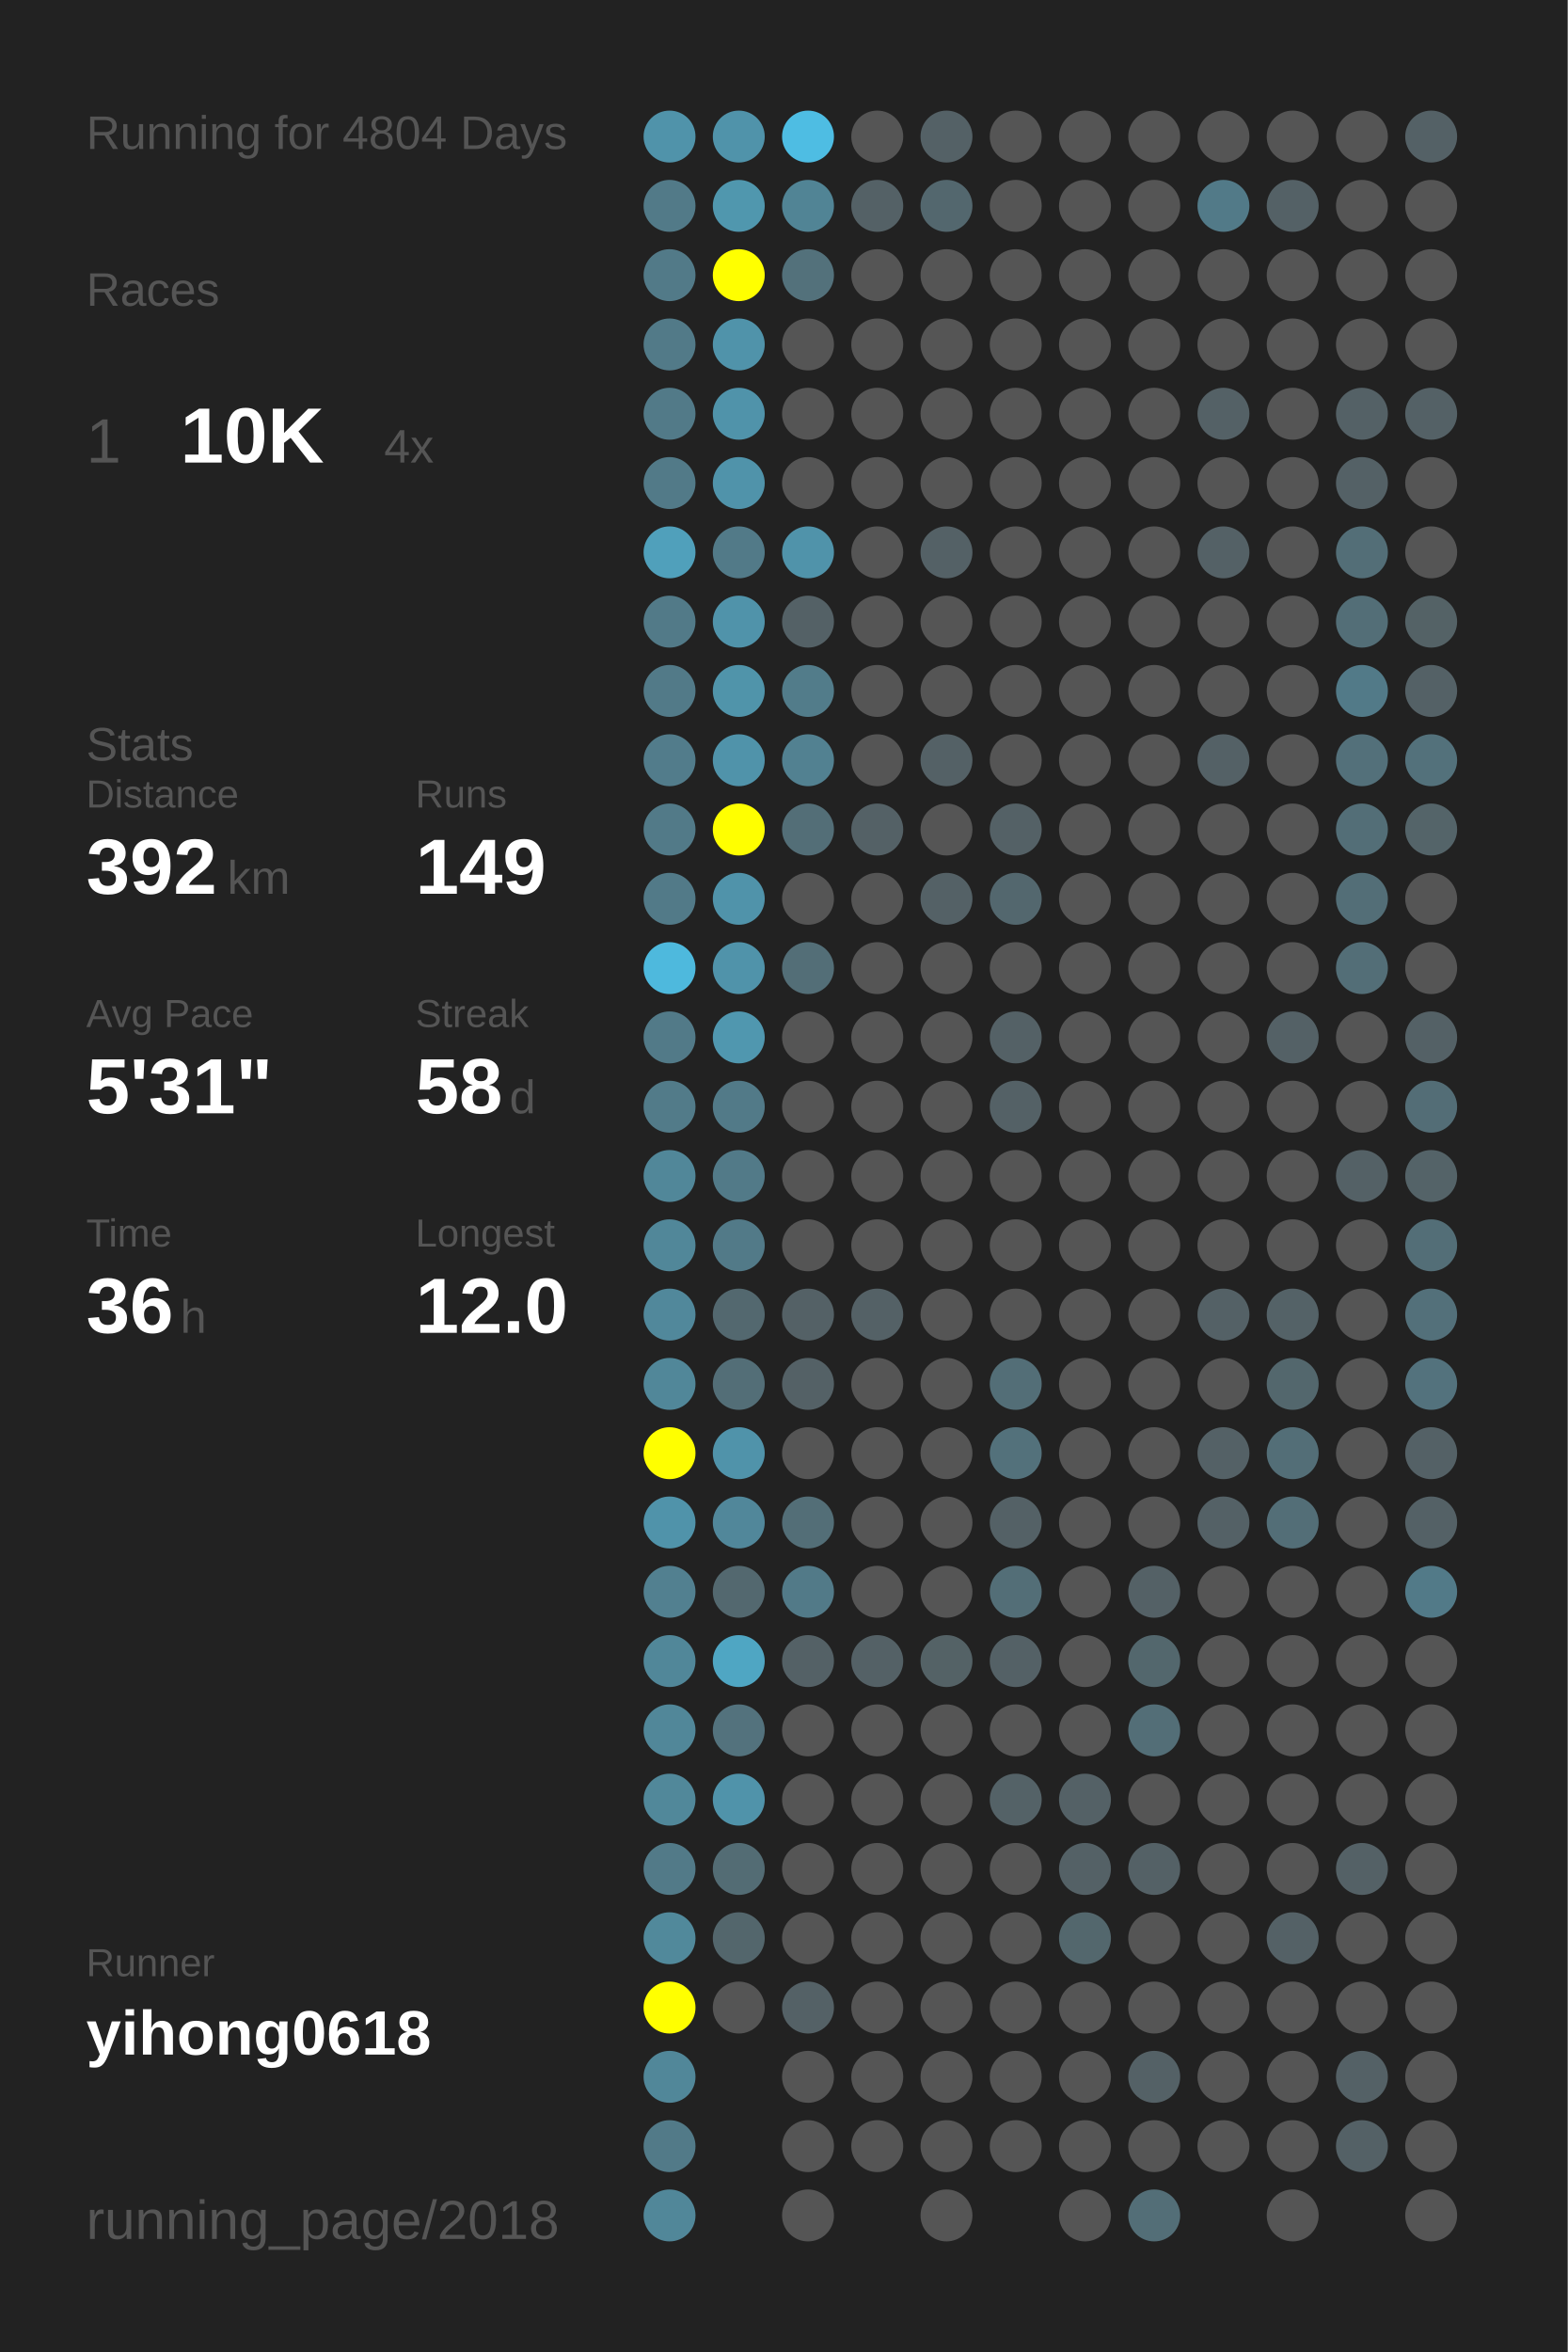
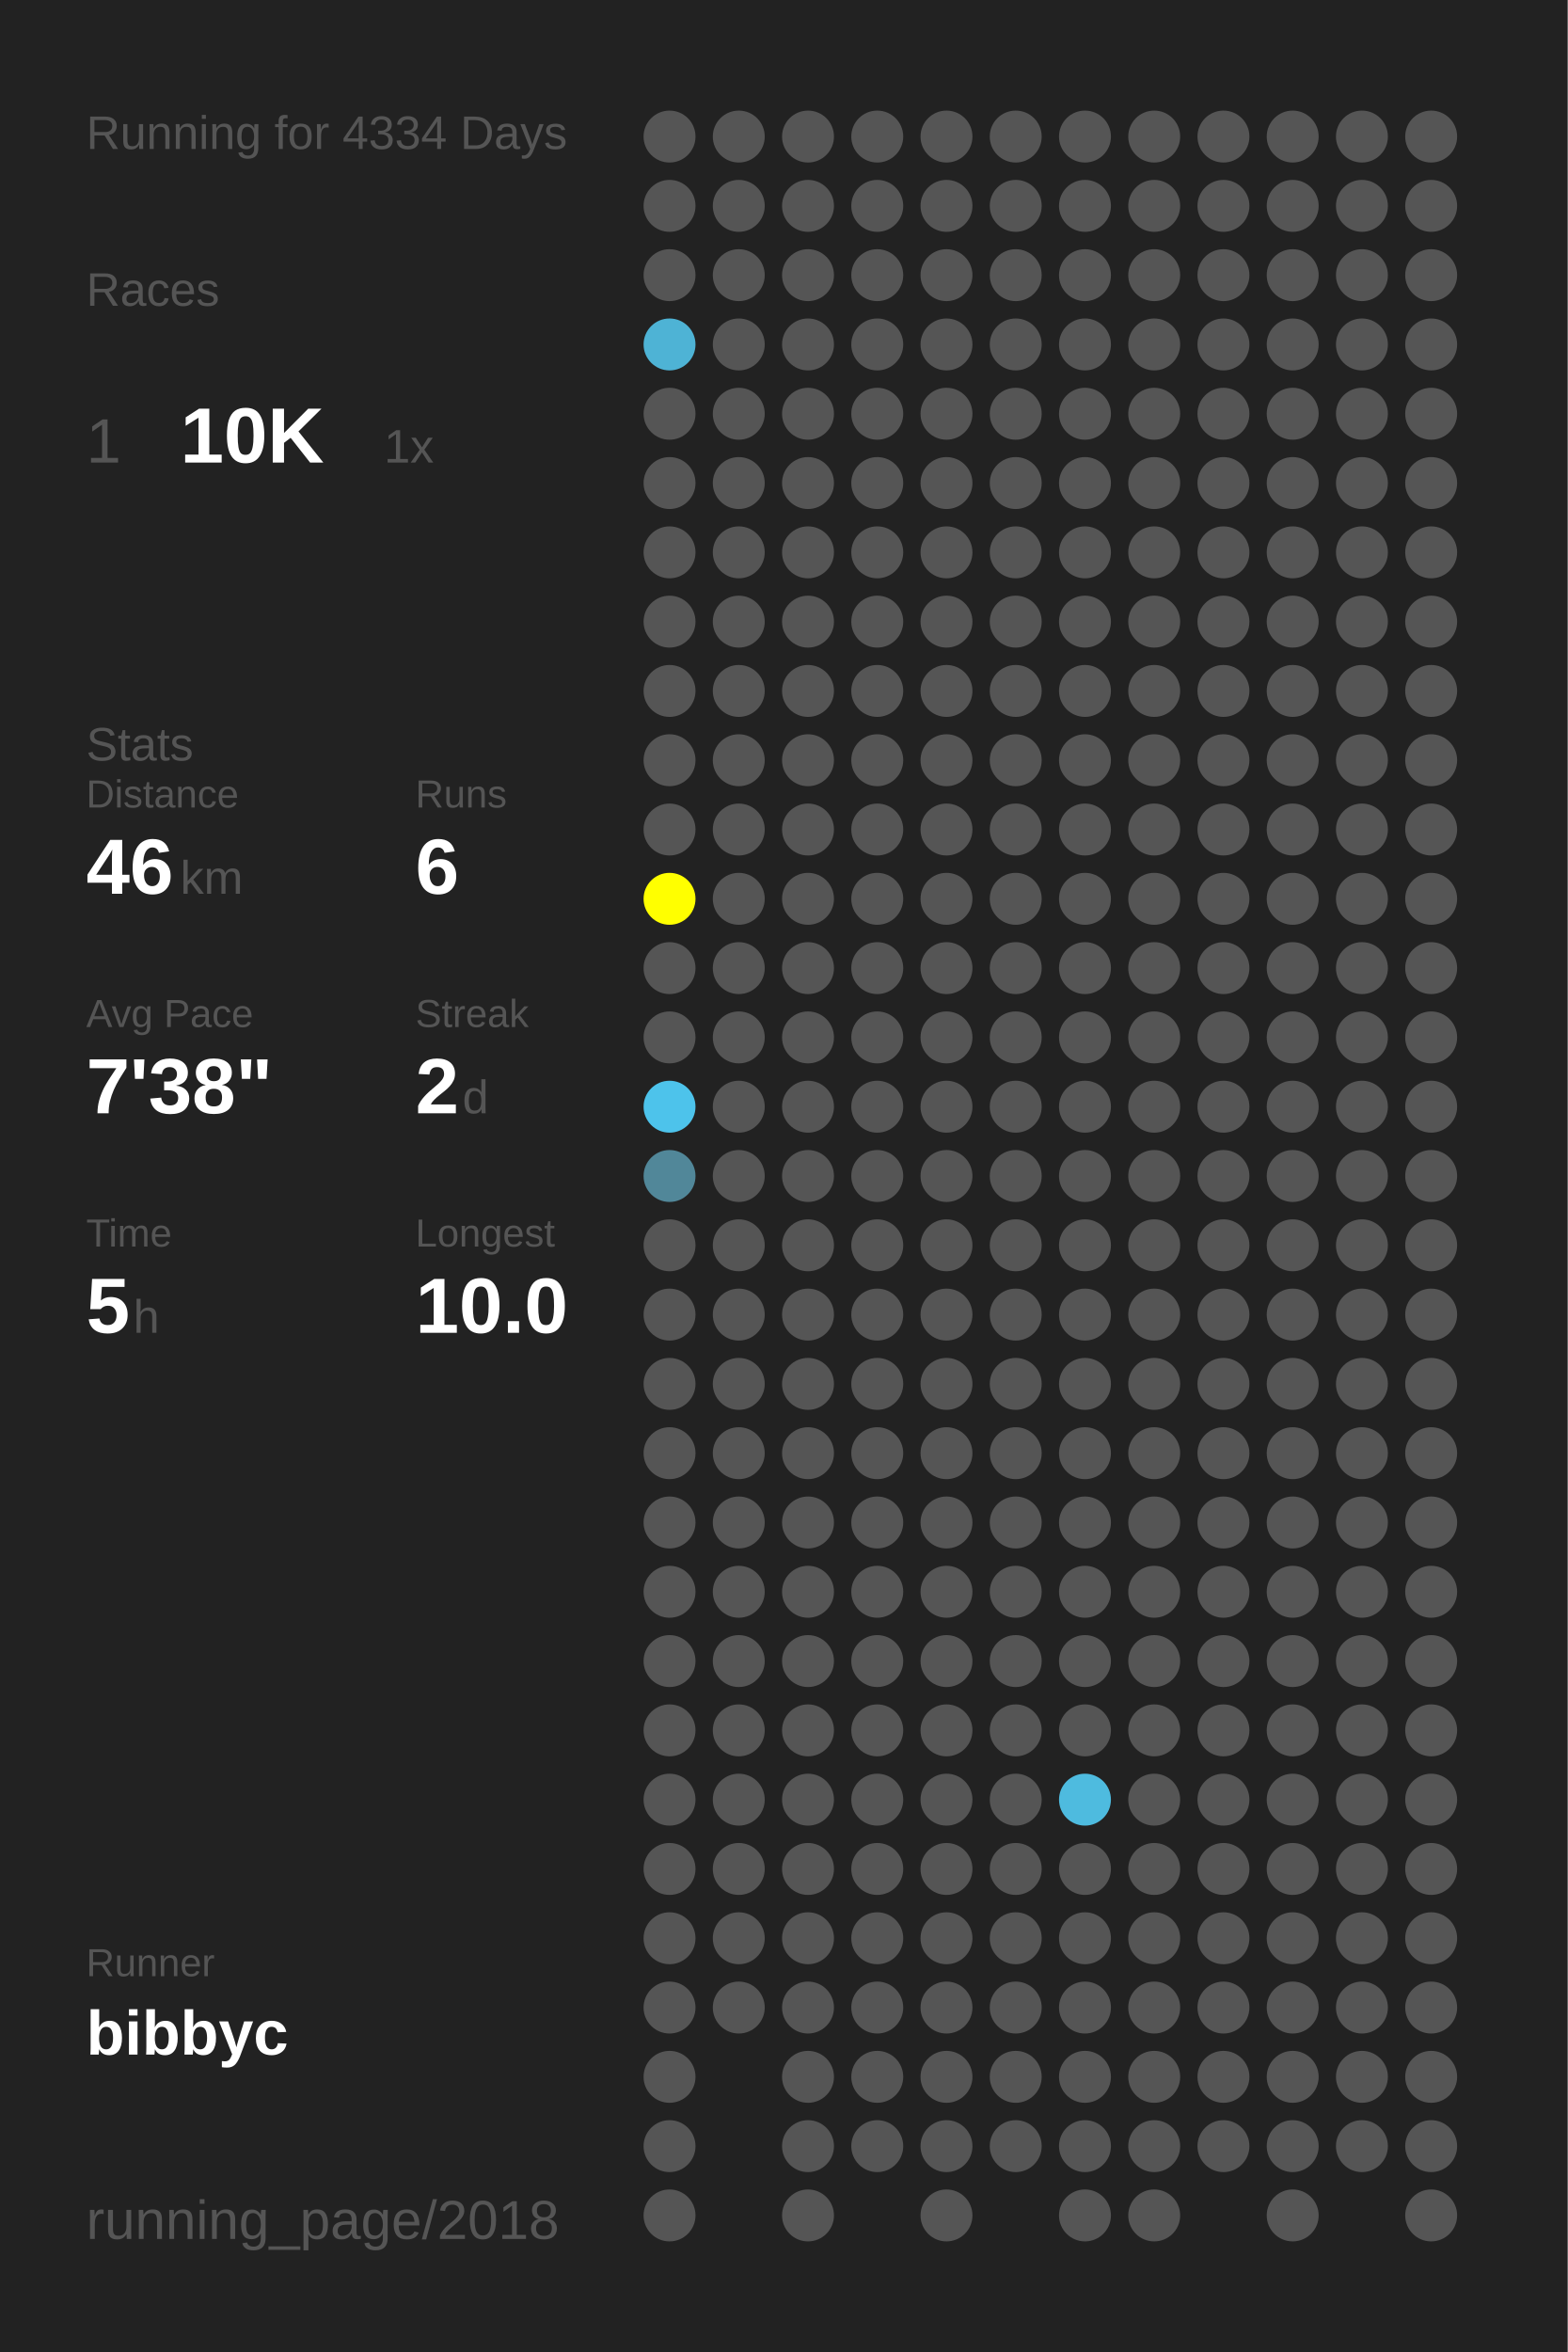
<svg xmlns="http://www.w3.org/2000/svg" baseProfile="full" height="300mm" version="1.1" viewBox="0,0,200,300" width="200mm">
  <defs />
  <rect fill="#222222" height="300" width="200" x="0" y="0" />
-   <text fill="#555555" style="font-size:6px; font-family:Arial;" x="11" y="19">Running for 4804 Days</text>
+   <text fill="#555555" style="font-size:6px; font-family:Arial;" x="11" y="19">Running for 4334 Days</text>
  <text fill="#555555" style="font-size:6px; font-family:Arial;" x="11" y="39">Races</text>
  <text fill="#555555" style="font-size:8px; font-family:Arial;" x="11" y="59">1</text>
  <text fill="#FFFFFF" style="font-size:10px; font-family:Arial; font-weight:bold;" x="23" y="59">10K</text>
-   <text fill="#555555" style="font-size:6px; font-family:Arial;" x="49" y="59">4x</text>
+   <text fill="#555555" style="font-size:6px; font-family:Arial;" x="49" y="59">1x</text>
  <text fill="#555555" style="font-size:6px; font-family:Arial;" x="11" y="97">Stats</text>
  <text fill="#555555" style="font-size:5px; font-family:Arial;" x="11" y="103">Distance</text>
-   <text fill="#FFFFFF" style="font-size:10px; font-family:Arial; font-weight:bold;" x="11" y="114">392</text>
-   <text fill="#555555" style="font-size:6px; font-family:Arial;" x="29" y="114">km</text>
+   <text fill="#FFFFFF" style="font-size:10px; font-family:Arial; font-weight:bold;" x="11" y="114">46</text>
+   <text fill="#555555" style="font-size:6px; font-family:Arial;" x="23" y="114">km</text>
  <text fill="#555555" style="font-size:5px; font-family:Arial;" x="53" y="103">Runs</text>
-   <text fill="#FFFFFF" style="font-size:10px; font-family:Arial; font-weight:bold;" x="53" y="114">149</text>
+   <text fill="#FFFFFF" style="font-size:10px; font-family:Arial; font-weight:bold;" x="53" y="114">6</text>
  <text fill="#555555" style="font-size:5px; font-family:Arial;" x="11" y="131">Avg Pace</text>
-   <text fill="#FFFFFF" style="font-size:10px; font-family:Arial; font-weight:bold;" x="11" y="142">5'31"</text>
+   <text fill="#FFFFFF" style="font-size:10px; font-family:Arial; font-weight:bold;" x="11" y="142">7'38"</text>
  <text fill="#555555" style="font-size:5px; font-family:Arial;" x="53" y="131">Streak</text>
-   <text fill="#FFFFFF" style="font-size:10px; font-family:Arial; font-weight:bold;" x="53" y="142">58</text>
-   <text fill="#555555" style="font-size:6px; font-family:Arial;" x="65" y="142">d</text>
+   <text fill="#FFFFFF" style="font-size:10px; font-family:Arial; font-weight:bold;" x="53" y="142">2</text>
+   <text fill="#555555" style="font-size:6px; font-family:Arial;" x="59" y="142">d</text>
  <text fill="#555555" style="font-size:5px; font-family:Arial;" x="11" y="159">Time</text>
-   <text fill="#FFFFFF" style="font-size:10px; font-family:Arial; font-weight:bold;" x="11" y="170">36</text>
-   <text fill="#555555" style="font-size:6px; font-family:Arial;" x="23" y="170">h</text>
+   <text fill="#FFFFFF" style="font-size:10px; font-family:Arial; font-weight:bold;" x="11" y="170">5</text>
+   <text fill="#555555" style="font-size:6px; font-family:Arial;" x="17" y="170">h</text>
  <text fill="#555555" style="font-size:5px; font-family:Arial;" x="53" y="159">Longest</text>
-   <text fill="#FFFFFF" style="font-size:10px; font-family:Arial; font-weight:bold;" x="53" y="170">12.0</text>
+   <text fill="#FFFFFF" style="font-size:10px; font-family:Arial; font-weight:bold;" x="53" y="170">10.0</text>
  <text fill="#555555" style="font-size:5px; font-family:Arial;" x="11" y="252.065">Runner</text>
-   <text fill="#FFFFFF" style="font-size:8px; font-family:Arial; font-weight:bold;" x="11" y="262.065">yihong0618</text>
+   <text fill="#FFFFFF" style="font-size:8px; font-family:Arial; font-weight:bold;" x="11" y="262.065">bibbyc</text>
  <text fill="#555555" style="font-size:7px; font-family:Arial;" x="11" y="285.581">running_page/2018</text>
-   <circle cx="85.417" cy="17.419" fill="#5093aa" r="3.312" />
-   <circle cx="85.417" cy="26.258" fill="#527a88" r="3.312" />
-   <circle cx="85.417" cy="35.097" fill="#527a88" r="3.312" />
-   <circle cx="85.417" cy="43.935" fill="#527a88" r="3.312" />
-   <circle cx="85.417" cy="52.774" fill="#527a88" r="3.312" />
-   <circle cx="85.417" cy="61.613" fill="#527a88" r="3.312" />
-   <circle cx="85.417" cy="70.452" fill="#50a0bb" r="3.312" />
-   <circle cx="85.417" cy="79.29" fill="#527a88" r="3.312" />
-   <circle cx="85.417" cy="88.129" fill="#527a88" r="3.312" />
-   <circle cx="85.417" cy="96.968" fill="#527c8b" r="3.312" />
-   <circle cx="85.417" cy="105.806" fill="#527a88" r="3.312" />
-   <circle cx="85.417" cy="114.645" fill="#527a88" r="3.312" />
-   <circle cx="85.417" cy="123.484" fill="#4eb9dd" r="3.312" />
-   <circle cx="85.417" cy="132.323" fill="#527a88" r="3.312" />
-   <circle cx="85.417" cy="141.161" fill="#527b89" r="3.312" />
+   <circle cx="85.417" cy="17.419" fill="#555555" r="3.312" />
+   <circle cx="85.417" cy="26.258" fill="#555555" r="3.312" />
+   <circle cx="85.417" cy="35.097" fill="#555555" r="3.312" />
+   <circle cx="85.417" cy="43.935" fill="#4eb3d5" r="3.312" />
+   <circle cx="85.417" cy="52.774" fill="#555555" r="3.312" />
+   <circle cx="85.417" cy="61.613" fill="#555555" r="3.312" />
+   <circle cx="85.417" cy="70.452" fill="#555555" r="3.312" />
+   <circle cx="85.417" cy="79.29" fill="#555555" r="3.312" />
+   <circle cx="85.417" cy="88.129" fill="#555555" r="3.312" />
+   <circle cx="85.417" cy="96.968" fill="#555555" r="3.312" />
+   <circle cx="85.417" cy="105.806" fill="#555555" r="3.312" />
+   <circle cx="85.417" cy="114.645" fill="#FFFF00" r="3.312" />
+   <circle cx="85.417" cy="123.484" fill="#555555" r="3.312" />
+   <circle cx="85.417" cy="132.323" fill="#555555" r="3.312" />
+   <circle cx="85.417" cy="141.161" fill="#4dc3eb" r="3.312" />
  <circle cx="85.417" cy="150" fill="#518799" r="3.312" />
-   <circle cx="85.417" cy="158.839" fill="#518799" r="3.312" />
-   <circle cx="85.417" cy="167.677" fill="#51889b" r="3.312" />
-   <circle cx="85.417" cy="176.516" fill="#518799" r="3.312" />
-   <circle cx="85.417" cy="185.355" fill="#FFFF00" r="3.312" />
-   <circle cx="85.417" cy="194.194" fill="#5093aa" r="3.312" />
-   <circle cx="85.417" cy="203.032" fill="#528090" r="3.312" />
-   <circle cx="85.417" cy="211.871" fill="#518799" r="3.312" />
-   <circle cx="85.417" cy="220.71" fill="#518799" r="3.312" />
-   <circle cx="85.417" cy="229.548" fill="#51889a" r="3.312" />
-   <circle cx="85.417" cy="238.387" fill="#527a88" r="3.312" />
-   <circle cx="85.417" cy="247.226" fill="#51899b" r="3.312" />
-   <circle cx="85.417" cy="256.065" fill="#FFFF00" r="3.312" />
-   <circle cx="85.417" cy="264.903" fill="#518799" r="3.312" />
-   <circle cx="85.417" cy="273.742" fill="#527a88" r="3.312" />
-   <circle cx="85.417" cy="282.581" fill="#518799" r="3.312" />
-   <circle cx="94.25" cy="17.419" fill="#5093aa" r="3.312" />
-   <circle cx="94.25" cy="26.258" fill="#5097ae" r="3.312" />
-   <circle cx="94.25" cy="35.097" fill="#FFFF00" r="3.312" />
-   <circle cx="94.25" cy="43.935" fill="#5093aa" r="3.312" />
-   <circle cx="94.25" cy="52.774" fill="#5093aa" r="3.312" />
-   <circle cx="94.25" cy="61.613" fill="#5093aa" r="3.312" />
-   <circle cx="94.25" cy="70.452" fill="#527a88" r="3.312" />
-   <circle cx="94.25" cy="79.29" fill="#5093aa" r="3.312" />
-   <circle cx="94.25" cy="88.129" fill="#5094aa" r="3.312" />
-   <circle cx="94.25" cy="96.968" fill="#5093aa" r="3.312" />
-   <circle cx="94.25" cy="105.806" fill="#FFFF00" r="3.312" />
-   <circle cx="94.25" cy="114.645" fill="#5093aa" r="3.312" />
-   <circle cx="94.25" cy="123.484" fill="#5093aa" r="3.312" />
-   <circle cx="94.25" cy="132.323" fill="#5097af" r="3.312" />
-   <circle cx="94.25" cy="141.161" fill="#527a88" r="3.312" />
-   <circle cx="94.25" cy="150" fill="#527a88" r="3.312" />
-   <circle cx="94.25" cy="158.839" fill="#527a88" r="3.312" />
-   <circle cx="94.25" cy="167.677" fill="#53686f" r="3.312" />
-   <circle cx="94.25" cy="176.516" fill="#536e77" r="3.312" />
-   <circle cx="94.25" cy="185.355" fill="#5093aa" r="3.312" />
-   <circle cx="94.25" cy="194.194" fill="#51879a" r="3.312" />
-   <circle cx="94.25" cy="203.032" fill="#53686f" r="3.312" />
-   <circle cx="94.25" cy="211.871" fill="#4fa6c3" r="3.312" />
-   <circle cx="94.25" cy="220.71" fill="#53727d" r="3.312" />
-   <circle cx="94.25" cy="229.548" fill="#5093aa" r="3.312" />
-   <circle cx="94.25" cy="238.387" fill="#536c74" r="3.312" />
-   <circle cx="94.25" cy="247.226" fill="#53666c" r="3.312" />
+   <circle cx="85.417" cy="158.839" fill="#555555" r="3.312" />
+   <circle cx="85.417" cy="167.677" fill="#555555" r="3.312" />
+   <circle cx="85.417" cy="176.516" fill="#555555" r="3.312" />
+   <circle cx="85.417" cy="185.355" fill="#555555" r="3.312" />
+   <circle cx="85.417" cy="194.194" fill="#555555" r="3.312" />
+   <circle cx="85.417" cy="203.032" fill="#555555" r="3.312" />
+   <circle cx="85.417" cy="211.871" fill="#555555" r="3.312" />
+   <circle cx="85.417" cy="220.71" fill="#555555" r="3.312" />
+   <circle cx="85.417" cy="229.548" fill="#555555" r="3.312" />
+   <circle cx="85.417" cy="238.387" fill="#555555" r="3.312" />
+   <circle cx="85.417" cy="247.226" fill="#555555" r="3.312" />
+   <circle cx="85.417" cy="256.065" fill="#555555" r="3.312" />
+   <circle cx="85.417" cy="264.903" fill="#555555" r="3.312" />
+   <circle cx="85.417" cy="273.742" fill="#555555" r="3.312" />
+   <circle cx="85.417" cy="282.581" fill="#555555" r="3.312" />
+   <circle cx="94.25" cy="17.419" fill="#555555" r="3.312" />
+   <circle cx="94.25" cy="26.258" fill="#555555" r="3.312" />
+   <circle cx="94.25" cy="35.097" fill="#555555" r="3.312" />
+   <circle cx="94.25" cy="43.935" fill="#555555" r="3.312" />
+   <circle cx="94.25" cy="52.774" fill="#555555" r="3.312" />
+   <circle cx="94.25" cy="61.613" fill="#555555" r="3.312" />
+   <circle cx="94.25" cy="70.452" fill="#555555" r="3.312" />
+   <circle cx="94.25" cy="79.29" fill="#555555" r="3.312" />
+   <circle cx="94.25" cy="88.129" fill="#555555" r="3.312" />
+   <circle cx="94.25" cy="96.968" fill="#555555" r="3.312" />
+   <circle cx="94.25" cy="105.806" fill="#555555" r="3.312" />
+   <circle cx="94.25" cy="114.645" fill="#555555" r="3.312" />
+   <circle cx="94.25" cy="123.484" fill="#555555" r="3.312" />
+   <circle cx="94.25" cy="132.323" fill="#555555" r="3.312" />
+   <circle cx="94.25" cy="141.161" fill="#555555" r="3.312" />
+   <circle cx="94.25" cy="150" fill="#555555" r="3.312" />
+   <circle cx="94.25" cy="158.839" fill="#555555" r="3.312" />
+   <circle cx="94.25" cy="167.677" fill="#555555" r="3.312" />
+   <circle cx="94.25" cy="176.516" fill="#555555" r="3.312" />
+   <circle cx="94.25" cy="185.355" fill="#555555" r="3.312" />
+   <circle cx="94.25" cy="194.194" fill="#555555" r="3.312" />
+   <circle cx="94.25" cy="203.032" fill="#555555" r="3.312" />
+   <circle cx="94.25" cy="211.871" fill="#555555" r="3.312" />
+   <circle cx="94.25" cy="220.71" fill="#555555" r="3.312" />
+   <circle cx="94.25" cy="229.548" fill="#555555" r="3.312" />
+   <circle cx="94.25" cy="238.387" fill="#555555" r="3.312" />
+   <circle cx="94.25" cy="247.226" fill="#555555" r="3.312" />
  <circle cx="94.25" cy="256.065" fill="#555555" r="3.312" />
-   <circle cx="103.083" cy="17.419" fill="#4ebde3" r="3.312" />
-   <circle cx="103.083" cy="26.258" fill="#518495" r="3.312" />
-   <circle cx="103.083" cy="35.097" fill="#53717b" r="3.312" />
+   <circle cx="103.083" cy="17.419" fill="#555555" r="3.312" />
+   <circle cx="103.083" cy="26.258" fill="#555555" r="3.312" />
+   <circle cx="103.083" cy="35.097" fill="#555555" r="3.312" />
  <circle cx="103.083" cy="43.935" fill="#555555" r="3.312" />
  <circle cx="103.083" cy="52.774" fill="#555555" r="3.312" />
  <circle cx="103.083" cy="61.613" fill="#555555" r="3.312" />
-   <circle cx="103.083" cy="70.452" fill="#5093aa" r="3.312" />
-   <circle cx="103.083" cy="79.29" fill="#546166" r="3.312" />
-   <circle cx="103.083" cy="88.129" fill="#527c8a" r="3.312" />
-   <circle cx="103.083" cy="96.968" fill="#528191" r="3.312" />
-   <circle cx="103.083" cy="105.806" fill="#536e77" r="3.312" />
+   <circle cx="103.083" cy="70.452" fill="#555555" r="3.312" />
+   <circle cx="103.083" cy="79.29" fill="#555555" r="3.312" />
+   <circle cx="103.083" cy="88.129" fill="#555555" r="3.312" />
+   <circle cx="103.083" cy="96.968" fill="#555555" r="3.312" />
+   <circle cx="103.083" cy="105.806" fill="#555555" r="3.312" />
  <circle cx="103.083" cy="114.645" fill="#555555" r="3.312" />
-   <circle cx="103.083" cy="123.484" fill="#536e77" r="3.312" />
+   <circle cx="103.083" cy="123.484" fill="#555555" r="3.312" />
  <circle cx="103.083" cy="132.323" fill="#555555" r="3.312" />
  <circle cx="103.083" cy="141.161" fill="#555555" r="3.312" />
  <circle cx="103.083" cy="150" fill="#555555" r="3.312" />
  <circle cx="103.083" cy="158.839" fill="#555555" r="3.312" />
-   <circle cx="103.083" cy="167.677" fill="#546166" r="3.312" />
-   <circle cx="103.083" cy="176.516" fill="#546166" r="3.312" />
+   <circle cx="103.083" cy="167.677" fill="#555555" r="3.312" />
+   <circle cx="103.083" cy="176.516" fill="#555555" r="3.312" />
  <circle cx="103.083" cy="185.355" fill="#555555" r="3.312" />
-   <circle cx="103.083" cy="194.194" fill="#536e77" r="3.312" />
-   <circle cx="103.083" cy="203.032" fill="#527a88" r="3.312" />
-   <circle cx="103.083" cy="211.871" fill="#546166" r="3.312" />
+   <circle cx="103.083" cy="194.194" fill="#555555" r="3.312" />
+   <circle cx="103.083" cy="203.032" fill="#555555" r="3.312" />
+   <circle cx="103.083" cy="211.871" fill="#555555" r="3.312" />
  <circle cx="103.083" cy="220.71" fill="#555555" r="3.312" />
  <circle cx="103.083" cy="229.548" fill="#555555" r="3.312" />
  <circle cx="103.083" cy="238.387" fill="#555555" r="3.312" />
  <circle cx="103.083" cy="247.226" fill="#555555" r="3.312" />
-   <circle cx="103.083" cy="256.065" fill="#546166" r="3.312" />
+   <circle cx="103.083" cy="256.065" fill="#555555" r="3.312" />
  <circle cx="103.083" cy="264.903" fill="#555555" r="3.312" />
  <circle cx="103.083" cy="273.742" fill="#555555" r="3.312" />
  <circle cx="103.083" cy="282.581" fill="#555555" r="3.312" />
  <circle cx="111.917" cy="17.419" fill="#555555" r="3.312" />
-   <circle cx="111.917" cy="26.258" fill="#546166" r="3.312" />
+   <circle cx="111.917" cy="26.258" fill="#555555" r="3.312" />
  <circle cx="111.917" cy="35.097" fill="#555555" r="3.312" />
  <circle cx="111.917" cy="43.935" fill="#555555" r="3.312" />
  <circle cx="111.917" cy="52.774" fill="#555555" r="3.312" />
  <circle cx="111.917" cy="61.613" fill="#555555" r="3.312" />
  <circle cx="111.917" cy="70.452" fill="#555555" r="3.312" />
  <circle cx="111.917" cy="79.29" fill="#555555" r="3.312" />
  <circle cx="111.917" cy="88.129" fill="#555555" r="3.312" />
  <circle cx="111.917" cy="96.968" fill="#555555" r="3.312" />
-   <circle cx="111.917" cy="105.806" fill="#546166" r="3.312" />
+   <circle cx="111.917" cy="105.806" fill="#555555" r="3.312" />
  <circle cx="111.917" cy="114.645" fill="#555555" r="3.312" />
  <circle cx="111.917" cy="123.484" fill="#555555" r="3.312" />
  <circle cx="111.917" cy="132.323" fill="#555555" r="3.312" />
  <circle cx="111.917" cy="141.161" fill="#555555" r="3.312" />
  <circle cx="111.917" cy="150" fill="#555555" r="3.312" />
  <circle cx="111.917" cy="158.839" fill="#555555" r="3.312" />
-   <circle cx="111.917" cy="167.677" fill="#546166" r="3.312" />
+   <circle cx="111.917" cy="167.677" fill="#555555" r="3.312" />
  <circle cx="111.917" cy="176.516" fill="#555555" r="3.312" />
  <circle cx="111.917" cy="185.355" fill="#555555" r="3.312" />
  <circle cx="111.917" cy="194.194" fill="#555555" r="3.312" />
  <circle cx="111.917" cy="203.032" fill="#555555" r="3.312" />
-   <circle cx="111.917" cy="211.871" fill="#546166" r="3.312" />
+   <circle cx="111.917" cy="211.871" fill="#555555" r="3.312" />
  <circle cx="111.917" cy="220.71" fill="#555555" r="3.312" />
  <circle cx="111.917" cy="229.548" fill="#555555" r="3.312" />
  <circle cx="111.917" cy="238.387" fill="#555555" r="3.312" />
  <circle cx="111.917" cy="247.226" fill="#555555" r="3.312" />
  <circle cx="111.917" cy="256.065" fill="#555555" r="3.312" />
  <circle cx="111.917" cy="264.903" fill="#555555" r="3.312" />
  <circle cx="111.917" cy="273.742" fill="#555555" r="3.312" />
-   <circle cx="120.75" cy="17.419" fill="#546166" r="3.312" />
-   <circle cx="120.75" cy="26.258" fill="#53676e" r="3.312" />
+   <circle cx="120.75" cy="17.419" fill="#555555" r="3.312" />
+   <circle cx="120.75" cy="26.258" fill="#555555" r="3.312" />
  <circle cx="120.75" cy="35.097" fill="#555555" r="3.312" />
  <circle cx="120.75" cy="43.935" fill="#555555" r="3.312" />
  <circle cx="120.75" cy="52.774" fill="#555555" r="3.312" />
  <circle cx="120.75" cy="61.613" fill="#555555" r="3.312" />
-   <circle cx="120.75" cy="70.452" fill="#546166" r="3.312" />
+   <circle cx="120.75" cy="70.452" fill="#555555" r="3.312" />
  <circle cx="120.75" cy="79.29" fill="#555555" r="3.312" />
  <circle cx="120.75" cy="88.129" fill="#555555" r="3.312" />
-   <circle cx="120.75" cy="96.968" fill="#546166" r="3.312" />
+   <circle cx="120.75" cy="96.968" fill="#555555" r="3.312" />
  <circle cx="120.75" cy="105.806" fill="#555555" r="3.312" />
-   <circle cx="120.75" cy="114.645" fill="#546166" r="3.312" />
+   <circle cx="120.75" cy="114.645" fill="#555555" r="3.312" />
  <circle cx="120.75" cy="123.484" fill="#555555" r="3.312" />
  <circle cx="120.75" cy="132.323" fill="#555555" r="3.312" />
  <circle cx="120.75" cy="141.161" fill="#555555" r="3.312" />
  <circle cx="120.75" cy="150" fill="#555555" r="3.312" />
  <circle cx="120.75" cy="158.839" fill="#555555" r="3.312" />
  <circle cx="120.75" cy="167.677" fill="#555555" r="3.312" />
  <circle cx="120.75" cy="176.516" fill="#555555" r="3.312" />
  <circle cx="120.75" cy="185.355" fill="#555555" r="3.312" />
  <circle cx="120.75" cy="194.194" fill="#555555" r="3.312" />
  <circle cx="120.75" cy="203.032" fill="#555555" r="3.312" />
-   <circle cx="120.75" cy="211.871" fill="#546266" r="3.312" />
+   <circle cx="120.75" cy="211.871" fill="#555555" r="3.312" />
  <circle cx="120.75" cy="220.71" fill="#555555" r="3.312" />
  <circle cx="120.75" cy="229.548" fill="#555555" r="3.312" />
  <circle cx="120.75" cy="238.387" fill="#555555" r="3.312" />
  <circle cx="120.75" cy="247.226" fill="#555555" r="3.312" />
  <circle cx="120.75" cy="256.065" fill="#555555" r="3.312" />
  <circle cx="120.75" cy="264.903" fill="#555555" r="3.312" />
  <circle cx="120.75" cy="273.742" fill="#555555" r="3.312" />
  <circle cx="120.75" cy="282.581" fill="#555555" r="3.312" />
  <circle cx="129.583" cy="17.419" fill="#555555" r="3.312" />
  <circle cx="129.583" cy="26.258" fill="#555555" r="3.312" />
  <circle cx="129.583" cy="35.097" fill="#555555" r="3.312" />
  <circle cx="129.583" cy="43.935" fill="#555555" r="3.312" />
  <circle cx="129.583" cy="52.774" fill="#555555" r="3.312" />
  <circle cx="129.583" cy="61.613" fill="#555555" r="3.312" />
  <circle cx="129.583" cy="70.452" fill="#555555" r="3.312" />
  <circle cx="129.583" cy="79.29" fill="#555555" r="3.312" />
  <circle cx="129.583" cy="88.129" fill="#555555" r="3.312" />
  <circle cx="129.583" cy="96.968" fill="#555555" r="3.312" />
-   <circle cx="129.583" cy="105.806" fill="#546166" r="3.312" />
-   <circle cx="129.583" cy="114.645" fill="#53676e" r="3.312" />
+   <circle cx="129.583" cy="105.806" fill="#555555" r="3.312" />
+   <circle cx="129.583" cy="114.645" fill="#555555" r="3.312" />
  <circle cx="129.583" cy="123.484" fill="#555555" r="3.312" />
-   <circle cx="129.583" cy="132.323" fill="#546166" r="3.312" />
-   <circle cx="129.583" cy="141.161" fill="#546166" r="3.312" />
+   <circle cx="129.583" cy="132.323" fill="#555555" r="3.312" />
+   <circle cx="129.583" cy="141.161" fill="#555555" r="3.312" />
  <circle cx="129.583" cy="150" fill="#555555" r="3.312" />
  <circle cx="129.583" cy="158.839" fill="#555555" r="3.312" />
  <circle cx="129.583" cy="167.677" fill="#555555" r="3.312" />
-   <circle cx="129.583" cy="176.516" fill="#536e77" r="3.312" />
-   <circle cx="129.583" cy="185.355" fill="#53717b" r="3.312" />
-   <circle cx="129.583" cy="194.194" fill="#546166" r="3.312" />
-   <circle cx="129.583" cy="203.032" fill="#536e77" r="3.312" />
-   <circle cx="129.583" cy="211.871" fill="#546166" r="3.312" />
+   <circle cx="129.583" cy="176.516" fill="#555555" r="3.312" />
+   <circle cx="129.583" cy="185.355" fill="#555555" r="3.312" />
+   <circle cx="129.583" cy="194.194" fill="#555555" r="3.312" />
+   <circle cx="129.583" cy="203.032" fill="#555555" r="3.312" />
+   <circle cx="129.583" cy="211.871" fill="#555555" r="3.312" />
  <circle cx="129.583" cy="220.71" fill="#555555" r="3.312" />
-   <circle cx="129.583" cy="229.548" fill="#546267" r="3.312" />
+   <circle cx="129.583" cy="229.548" fill="#555555" r="3.312" />
  <circle cx="129.583" cy="238.387" fill="#555555" r="3.312" />
  <circle cx="129.583" cy="247.226" fill="#555555" r="3.312" />
  <circle cx="129.583" cy="256.065" fill="#555555" r="3.312" />
  <circle cx="129.583" cy="264.903" fill="#555555" r="3.312" />
  <circle cx="129.583" cy="273.742" fill="#555555" r="3.312" />
  <circle cx="138.417" cy="17.419" fill="#555555" r="3.312" />
  <circle cx="138.417" cy="26.258" fill="#555555" r="3.312" />
  <circle cx="138.417" cy="35.097" fill="#555555" r="3.312" />
  <circle cx="138.417" cy="43.935" fill="#555555" r="3.312" />
  <circle cx="138.417" cy="52.774" fill="#555555" r="3.312" />
  <circle cx="138.417" cy="61.613" fill="#555555" r="3.312" />
  <circle cx="138.417" cy="70.452" fill="#555555" r="3.312" />
  <circle cx="138.417" cy="79.29" fill="#555555" r="3.312" />
  <circle cx="138.417" cy="88.129" fill="#555555" r="3.312" />
  <circle cx="138.417" cy="96.968" fill="#555555" r="3.312" />
  <circle cx="138.417" cy="105.806" fill="#555555" r="3.312" />
  <circle cx="138.417" cy="114.645" fill="#555555" r="3.312" />
  <circle cx="138.417" cy="123.484" fill="#555555" r="3.312" />
  <circle cx="138.417" cy="132.323" fill="#555555" r="3.312" />
  <circle cx="138.417" cy="141.161" fill="#555555" r="3.312" />
  <circle cx="138.417" cy="150" fill="#555555" r="3.312" />
  <circle cx="138.417" cy="158.839" fill="#555555" r="3.312" />
  <circle cx="138.417" cy="167.677" fill="#555555" r="3.312" />
  <circle cx="138.417" cy="176.516" fill="#555555" r="3.312" />
  <circle cx="138.417" cy="185.355" fill="#555555" r="3.312" />
  <circle cx="138.417" cy="194.194" fill="#555555" r="3.312" />
  <circle cx="138.417" cy="203.032" fill="#555555" r="3.312" />
  <circle cx="138.417" cy="211.871" fill="#555555" r="3.312" />
  <circle cx="138.417" cy="220.71" fill="#555555" r="3.312" />
-   <circle cx="138.417" cy="229.548" fill="#546166" r="3.312" />
-   <circle cx="138.417" cy="238.387" fill="#546166" r="3.312" />
-   <circle cx="138.417" cy="247.226" fill="#53676d" r="3.312" />
+   <circle cx="138.417" cy="229.548" fill="#4ebbdf" r="3.312" />
+   <circle cx="138.417" cy="238.387" fill="#555555" r="3.312" />
+   <circle cx="138.417" cy="247.226" fill="#555555" r="3.312" />
  <circle cx="138.417" cy="256.065" fill="#555555" r="3.312" />
  <circle cx="138.417" cy="264.903" fill="#555555" r="3.312" />
  <circle cx="138.417" cy="273.742" fill="#555555" r="3.312" />
  <circle cx="138.417" cy="282.581" fill="#555555" r="3.312" />
  <circle cx="147.25" cy="17.419" fill="#555555" r="3.312" />
  <circle cx="147.25" cy="26.258" fill="#555555" r="3.312" />
  <circle cx="147.25" cy="35.097" fill="#555555" r="3.312" />
  <circle cx="147.25" cy="43.935" fill="#555555" r="3.312" />
  <circle cx="147.25" cy="52.774" fill="#555555" r="3.312" />
  <circle cx="147.25" cy="61.613" fill="#555555" r="3.312" />
  <circle cx="147.25" cy="70.452" fill="#555555" r="3.312" />
  <circle cx="147.25" cy="79.29" fill="#555555" r="3.312" />
  <circle cx="147.25" cy="88.129" fill="#555555" r="3.312" />
  <circle cx="147.25" cy="96.968" fill="#555555" r="3.312" />
  <circle cx="147.25" cy="105.806" fill="#555555" r="3.312" />
  <circle cx="147.25" cy="114.645" fill="#555555" r="3.312" />
  <circle cx="147.25" cy="123.484" fill="#555555" r="3.312" />
  <circle cx="147.25" cy="132.323" fill="#555555" r="3.312" />
  <circle cx="147.25" cy="141.161" fill="#555555" r="3.312" />
  <circle cx="147.25" cy="150" fill="#555555" r="3.312" />
  <circle cx="147.25" cy="158.839" fill="#555555" r="3.312" />
  <circle cx="147.25" cy="167.677" fill="#555555" r="3.312" />
  <circle cx="147.25" cy="176.516" fill="#555555" r="3.312" />
  <circle cx="147.25" cy="185.355" fill="#555555" r="3.312" />
  <circle cx="147.25" cy="194.194" fill="#555555" r="3.312" />
-   <circle cx="147.25" cy="203.032" fill="#546166" r="3.312" />
-   <circle cx="147.25" cy="211.871" fill="#53676d" r="3.312" />
-   <circle cx="147.25" cy="220.71" fill="#536e77" r="3.312" />
+   <circle cx="147.25" cy="203.032" fill="#555555" r="3.312" />
+   <circle cx="147.25" cy="211.871" fill="#555555" r="3.312" />
+   <circle cx="147.25" cy="220.71" fill="#555555" r="3.312" />
  <circle cx="147.25" cy="229.548" fill="#555555" r="3.312" />
-   <circle cx="147.25" cy="238.387" fill="#546166" r="3.312" />
+   <circle cx="147.25" cy="238.387" fill="#555555" r="3.312" />
  <circle cx="147.25" cy="247.226" fill="#555555" r="3.312" />
  <circle cx="147.25" cy="256.065" fill="#555555" r="3.312" />
-   <circle cx="147.25" cy="264.903" fill="#546166" r="3.312" />
+   <circle cx="147.25" cy="264.903" fill="#555555" r="3.312" />
  <circle cx="147.25" cy="273.742" fill="#555555" r="3.312" />
-   <circle cx="147.25" cy="282.581" fill="#536e77" r="3.312" />
+   <circle cx="147.25" cy="282.581" fill="#555555" r="3.312" />
  <circle cx="156.083" cy="17.419" fill="#555555" r="3.312" />
-   <circle cx="156.083" cy="26.258" fill="#527a88" r="3.312" />
+   <circle cx="156.083" cy="26.258" fill="#555555" r="3.312" />
  <circle cx="156.083" cy="35.097" fill="#555555" r="3.312" />
  <circle cx="156.083" cy="43.935" fill="#555555" r="3.312" />
-   <circle cx="156.083" cy="52.774" fill="#546166" r="3.312" />
+   <circle cx="156.083" cy="52.774" fill="#555555" r="3.312" />
  <circle cx="156.083" cy="61.613" fill="#555555" r="3.312" />
-   <circle cx="156.083" cy="70.452" fill="#546166" r="3.312" />
+   <circle cx="156.083" cy="70.452" fill="#555555" r="3.312" />
  <circle cx="156.083" cy="79.29" fill="#555555" r="3.312" />
  <circle cx="156.083" cy="88.129" fill="#555555" r="3.312" />
-   <circle cx="156.083" cy="96.968" fill="#546166" r="3.312" />
+   <circle cx="156.083" cy="96.968" fill="#555555" r="3.312" />
  <circle cx="156.083" cy="105.806" fill="#555555" r="3.312" />
  <circle cx="156.083" cy="114.645" fill="#555555" r="3.312" />
  <circle cx="156.083" cy="123.484" fill="#555555" r="3.312" />
  <circle cx="156.083" cy="132.323" fill="#555555" r="3.312" />
  <circle cx="156.083" cy="141.161" fill="#555555" r="3.312" />
  <circle cx="156.083" cy="150" fill="#555555" r="3.312" />
  <circle cx="156.083" cy="158.839" fill="#555555" r="3.312" />
-   <circle cx="156.083" cy="167.677" fill="#546166" r="3.312" />
+   <circle cx="156.083" cy="167.677" fill="#555555" r="3.312" />
  <circle cx="156.083" cy="176.516" fill="#555555" r="3.312" />
-   <circle cx="156.083" cy="185.355" fill="#546166" r="3.312" />
-   <circle cx="156.083" cy="194.194" fill="#546166" r="3.312" />
+   <circle cx="156.083" cy="185.355" fill="#555555" r="3.312" />
+   <circle cx="156.083" cy="194.194" fill="#555555" r="3.312" />
  <circle cx="156.083" cy="203.032" fill="#555555" r="3.312" />
  <circle cx="156.083" cy="211.871" fill="#555555" r="3.312" />
  <circle cx="156.083" cy="220.71" fill="#555555" r="3.312" />
  <circle cx="156.083" cy="229.548" fill="#555555" r="3.312" />
  <circle cx="156.083" cy="238.387" fill="#555555" r="3.312" />
  <circle cx="156.083" cy="247.226" fill="#555555" r="3.312" />
  <circle cx="156.083" cy="256.065" fill="#555555" r="3.312" />
  <circle cx="156.083" cy="264.903" fill="#555555" r="3.312" />
  <circle cx="156.083" cy="273.742" fill="#555555" r="3.312" />
  <circle cx="164.917" cy="17.419" fill="#555555" r="3.312" />
-   <circle cx="164.917" cy="26.258" fill="#546166" r="3.312" />
+   <circle cx="164.917" cy="26.258" fill="#555555" r="3.312" />
  <circle cx="164.917" cy="35.097" fill="#555555" r="3.312" />
  <circle cx="164.917" cy="43.935" fill="#555555" r="3.312" />
  <circle cx="164.917" cy="52.774" fill="#555555" r="3.312" />
  <circle cx="164.917" cy="61.613" fill="#555555" r="3.312" />
  <circle cx="164.917" cy="70.452" fill="#555555" r="3.312" />
  <circle cx="164.917" cy="79.29" fill="#555555" r="3.312" />
  <circle cx="164.917" cy="88.129" fill="#555555" r="3.312" />
  <circle cx="164.917" cy="96.968" fill="#555555" r="3.312" />
  <circle cx="164.917" cy="105.806" fill="#555555" r="3.312" />
  <circle cx="164.917" cy="114.645" fill="#555555" r="3.312" />
  <circle cx="164.917" cy="123.484" fill="#555555" r="3.312" />
-   <circle cx="164.917" cy="132.323" fill="#546166" r="3.312" />
+   <circle cx="164.917" cy="132.323" fill="#555555" r="3.312" />
  <circle cx="164.917" cy="141.161" fill="#555555" r="3.312" />
  <circle cx="164.917" cy="150" fill="#555555" r="3.312" />
  <circle cx="164.917" cy="158.839" fill="#555555" r="3.312" />
-   <circle cx="164.917" cy="167.677" fill="#546267" r="3.312" />
-   <circle cx="164.917" cy="176.516" fill="#53676d" r="3.312" />
-   <circle cx="164.917" cy="185.355" fill="#536e77" r="3.312" />
-   <circle cx="164.917" cy="194.194" fill="#536e77" r="3.312" />
+   <circle cx="164.917" cy="167.677" fill="#555555" r="3.312" />
+   <circle cx="164.917" cy="176.516" fill="#555555" r="3.312" />
+   <circle cx="164.917" cy="185.355" fill="#555555" r="3.312" />
+   <circle cx="164.917" cy="194.194" fill="#555555" r="3.312" />
  <circle cx="164.917" cy="203.032" fill="#555555" r="3.312" />
  <circle cx="164.917" cy="211.871" fill="#555555" r="3.312" />
  <circle cx="164.917" cy="220.71" fill="#555555" r="3.312" />
  <circle cx="164.917" cy="229.548" fill="#555555" r="3.312" />
  <circle cx="164.917" cy="238.387" fill="#555555" r="3.312" />
-   <circle cx="164.917" cy="247.226" fill="#546166" r="3.312" />
+   <circle cx="164.917" cy="247.226" fill="#555555" r="3.312" />
  <circle cx="164.917" cy="256.065" fill="#555555" r="3.312" />
  <circle cx="164.917" cy="264.903" fill="#555555" r="3.312" />
  <circle cx="164.917" cy="273.742" fill="#555555" r="3.312" />
  <circle cx="164.917" cy="282.581" fill="#555555" r="3.312" />
  <circle cx="173.75" cy="17.419" fill="#555555" r="3.312" />
  <circle cx="173.75" cy="26.258" fill="#555555" r="3.312" />
  <circle cx="173.75" cy="35.097" fill="#555555" r="3.312" />
  <circle cx="173.75" cy="43.935" fill="#555555" r="3.312" />
-   <circle cx="173.75" cy="52.774" fill="#546166" r="3.312" />
-   <circle cx="173.75" cy="61.613" fill="#546166" r="3.312" />
-   <circle cx="173.75" cy="70.452" fill="#536e77" r="3.312" />
-   <circle cx="173.75" cy="79.29" fill="#536e77" r="3.312" />
-   <circle cx="173.75" cy="88.129" fill="#527a88" r="3.312" />
-   <circle cx="173.75" cy="96.968" fill="#53707a" r="3.312" />
-   <circle cx="173.75" cy="105.806" fill="#536e77" r="3.312" />
-   <circle cx="173.75" cy="114.645" fill="#536e77" r="3.312" />
-   <circle cx="173.75" cy="123.484" fill="#536e77" r="3.312" />
+   <circle cx="173.75" cy="52.774" fill="#555555" r="3.312" />
+   <circle cx="173.75" cy="61.613" fill="#555555" r="3.312" />
+   <circle cx="173.75" cy="70.452" fill="#555555" r="3.312" />
+   <circle cx="173.75" cy="79.29" fill="#555555" r="3.312" />
+   <circle cx="173.75" cy="88.129" fill="#555555" r="3.312" />
+   <circle cx="173.75" cy="96.968" fill="#555555" r="3.312" />
+   <circle cx="173.75" cy="105.806" fill="#555555" r="3.312" />
+   <circle cx="173.75" cy="114.645" fill="#555555" r="3.312" />
+   <circle cx="173.75" cy="123.484" fill="#555555" r="3.312" />
  <circle cx="173.75" cy="132.323" fill="#555555" r="3.312" />
  <circle cx="173.75" cy="141.161" fill="#555555" r="3.312" />
-   <circle cx="173.75" cy="150" fill="#546166" r="3.312" />
+   <circle cx="173.75" cy="150" fill="#555555" r="3.312" />
  <circle cx="173.75" cy="158.839" fill="#555555" r="3.312" />
  <circle cx="173.75" cy="167.677" fill="#555555" r="3.312" />
  <circle cx="173.75" cy="176.516" fill="#555555" r="3.312" />
  <circle cx="173.75" cy="185.355" fill="#555555" r="3.312" />
  <circle cx="173.75" cy="194.194" fill="#555555" r="3.312" />
  <circle cx="173.75" cy="203.032" fill="#555555" r="3.312" />
  <circle cx="173.75" cy="211.871" fill="#555555" r="3.312" />
  <circle cx="173.75" cy="220.71" fill="#555555" r="3.312" />
  <circle cx="173.75" cy="229.548" fill="#555555" r="3.312" />
-   <circle cx="173.75" cy="238.387" fill="#546166" r="3.312" />
+   <circle cx="173.75" cy="238.387" fill="#555555" r="3.312" />
  <circle cx="173.75" cy="247.226" fill="#555555" r="3.312" />
  <circle cx="173.75" cy="256.065" fill="#555555" r="3.312" />
-   <circle cx="173.75" cy="264.903" fill="#546166" r="3.312" />
-   <circle cx="173.75" cy="273.742" fill="#546166" r="3.312" />
-   <circle cx="182.583" cy="17.419" fill="#546166" r="3.312" />
+   <circle cx="173.75" cy="264.903" fill="#555555" r="3.312" />
+   <circle cx="173.75" cy="273.742" fill="#555555" r="3.312" />
+   <circle cx="182.583" cy="17.419" fill="#555555" r="3.312" />
  <circle cx="182.583" cy="26.258" fill="#555555" r="3.312" />
  <circle cx="182.583" cy="35.097" fill="#555555" r="3.312" />
  <circle cx="182.583" cy="43.935" fill="#555555" r="3.312" />
-   <circle cx="182.583" cy="52.774" fill="#546166" r="3.312" />
+   <circle cx="182.583" cy="52.774" fill="#555555" r="3.312" />
  <circle cx="182.583" cy="61.613" fill="#555555" r="3.312" />
  <circle cx="182.583" cy="70.452" fill="#555555" r="3.312" />
-   <circle cx="182.583" cy="79.29" fill="#546266" r="3.312" />
-   <circle cx="182.583" cy="88.129" fill="#546166" r="3.312" />
-   <circle cx="182.583" cy="96.968" fill="#53717b" r="3.312" />
-   <circle cx="182.583" cy="105.806" fill="#546469" r="3.312" />
+   <circle cx="182.583" cy="79.29" fill="#555555" r="3.312" />
+   <circle cx="182.583" cy="88.129" fill="#555555" r="3.312" />
+   <circle cx="182.583" cy="96.968" fill="#555555" r="3.312" />
+   <circle cx="182.583" cy="105.806" fill="#555555" r="3.312" />
  <circle cx="182.583" cy="114.645" fill="#555555" r="3.312" />
  <circle cx="182.583" cy="123.484" fill="#555555" r="3.312" />
-   <circle cx="182.583" cy="132.323" fill="#546166" r="3.312" />
-   <circle cx="182.583" cy="141.161" fill="#536d76" r="3.312" />
-   <circle cx="182.583" cy="150" fill="#546368" r="3.312" />
-   <circle cx="182.583" cy="158.839" fill="#536e77" r="3.312" />
-   <circle cx="182.583" cy="167.677" fill="#53707a" r="3.312" />
-   <circle cx="182.583" cy="176.516" fill="#53727d" r="3.312" />
-   <circle cx="182.583" cy="185.355" fill="#546166" r="3.312" />
-   <circle cx="182.583" cy="194.194" fill="#546166" r="3.312" />
-   <circle cx="182.583" cy="203.032" fill="#527a88" r="3.312" />
+   <circle cx="182.583" cy="132.323" fill="#555555" r="3.312" />
+   <circle cx="182.583" cy="141.161" fill="#555555" r="3.312" />
+   <circle cx="182.583" cy="150" fill="#555555" r="3.312" />
+   <circle cx="182.583" cy="158.839" fill="#555555" r="3.312" />
+   <circle cx="182.583" cy="167.677" fill="#555555" r="3.312" />
+   <circle cx="182.583" cy="176.516" fill="#555555" r="3.312" />
+   <circle cx="182.583" cy="185.355" fill="#555555" r="3.312" />
+   <circle cx="182.583" cy="194.194" fill="#555555" r="3.312" />
+   <circle cx="182.583" cy="203.032" fill="#555555" r="3.312" />
  <circle cx="182.583" cy="211.871" fill="#555555" r="3.312" />
  <circle cx="182.583" cy="220.71" fill="#555555" r="3.312" />
  <circle cx="182.583" cy="229.548" fill="#555555" r="3.312" />
  <circle cx="182.583" cy="238.387" fill="#555555" r="3.312" />
  <circle cx="182.583" cy="247.226" fill="#555555" r="3.312" />
  <circle cx="182.583" cy="256.065" fill="#555555" r="3.312" />
  <circle cx="182.583" cy="264.903" fill="#555555" r="3.312" />
  <circle cx="182.583" cy="273.742" fill="#555555" r="3.312" />
  <circle cx="182.583" cy="282.581" fill="#555555" r="3.312" />
</svg>
